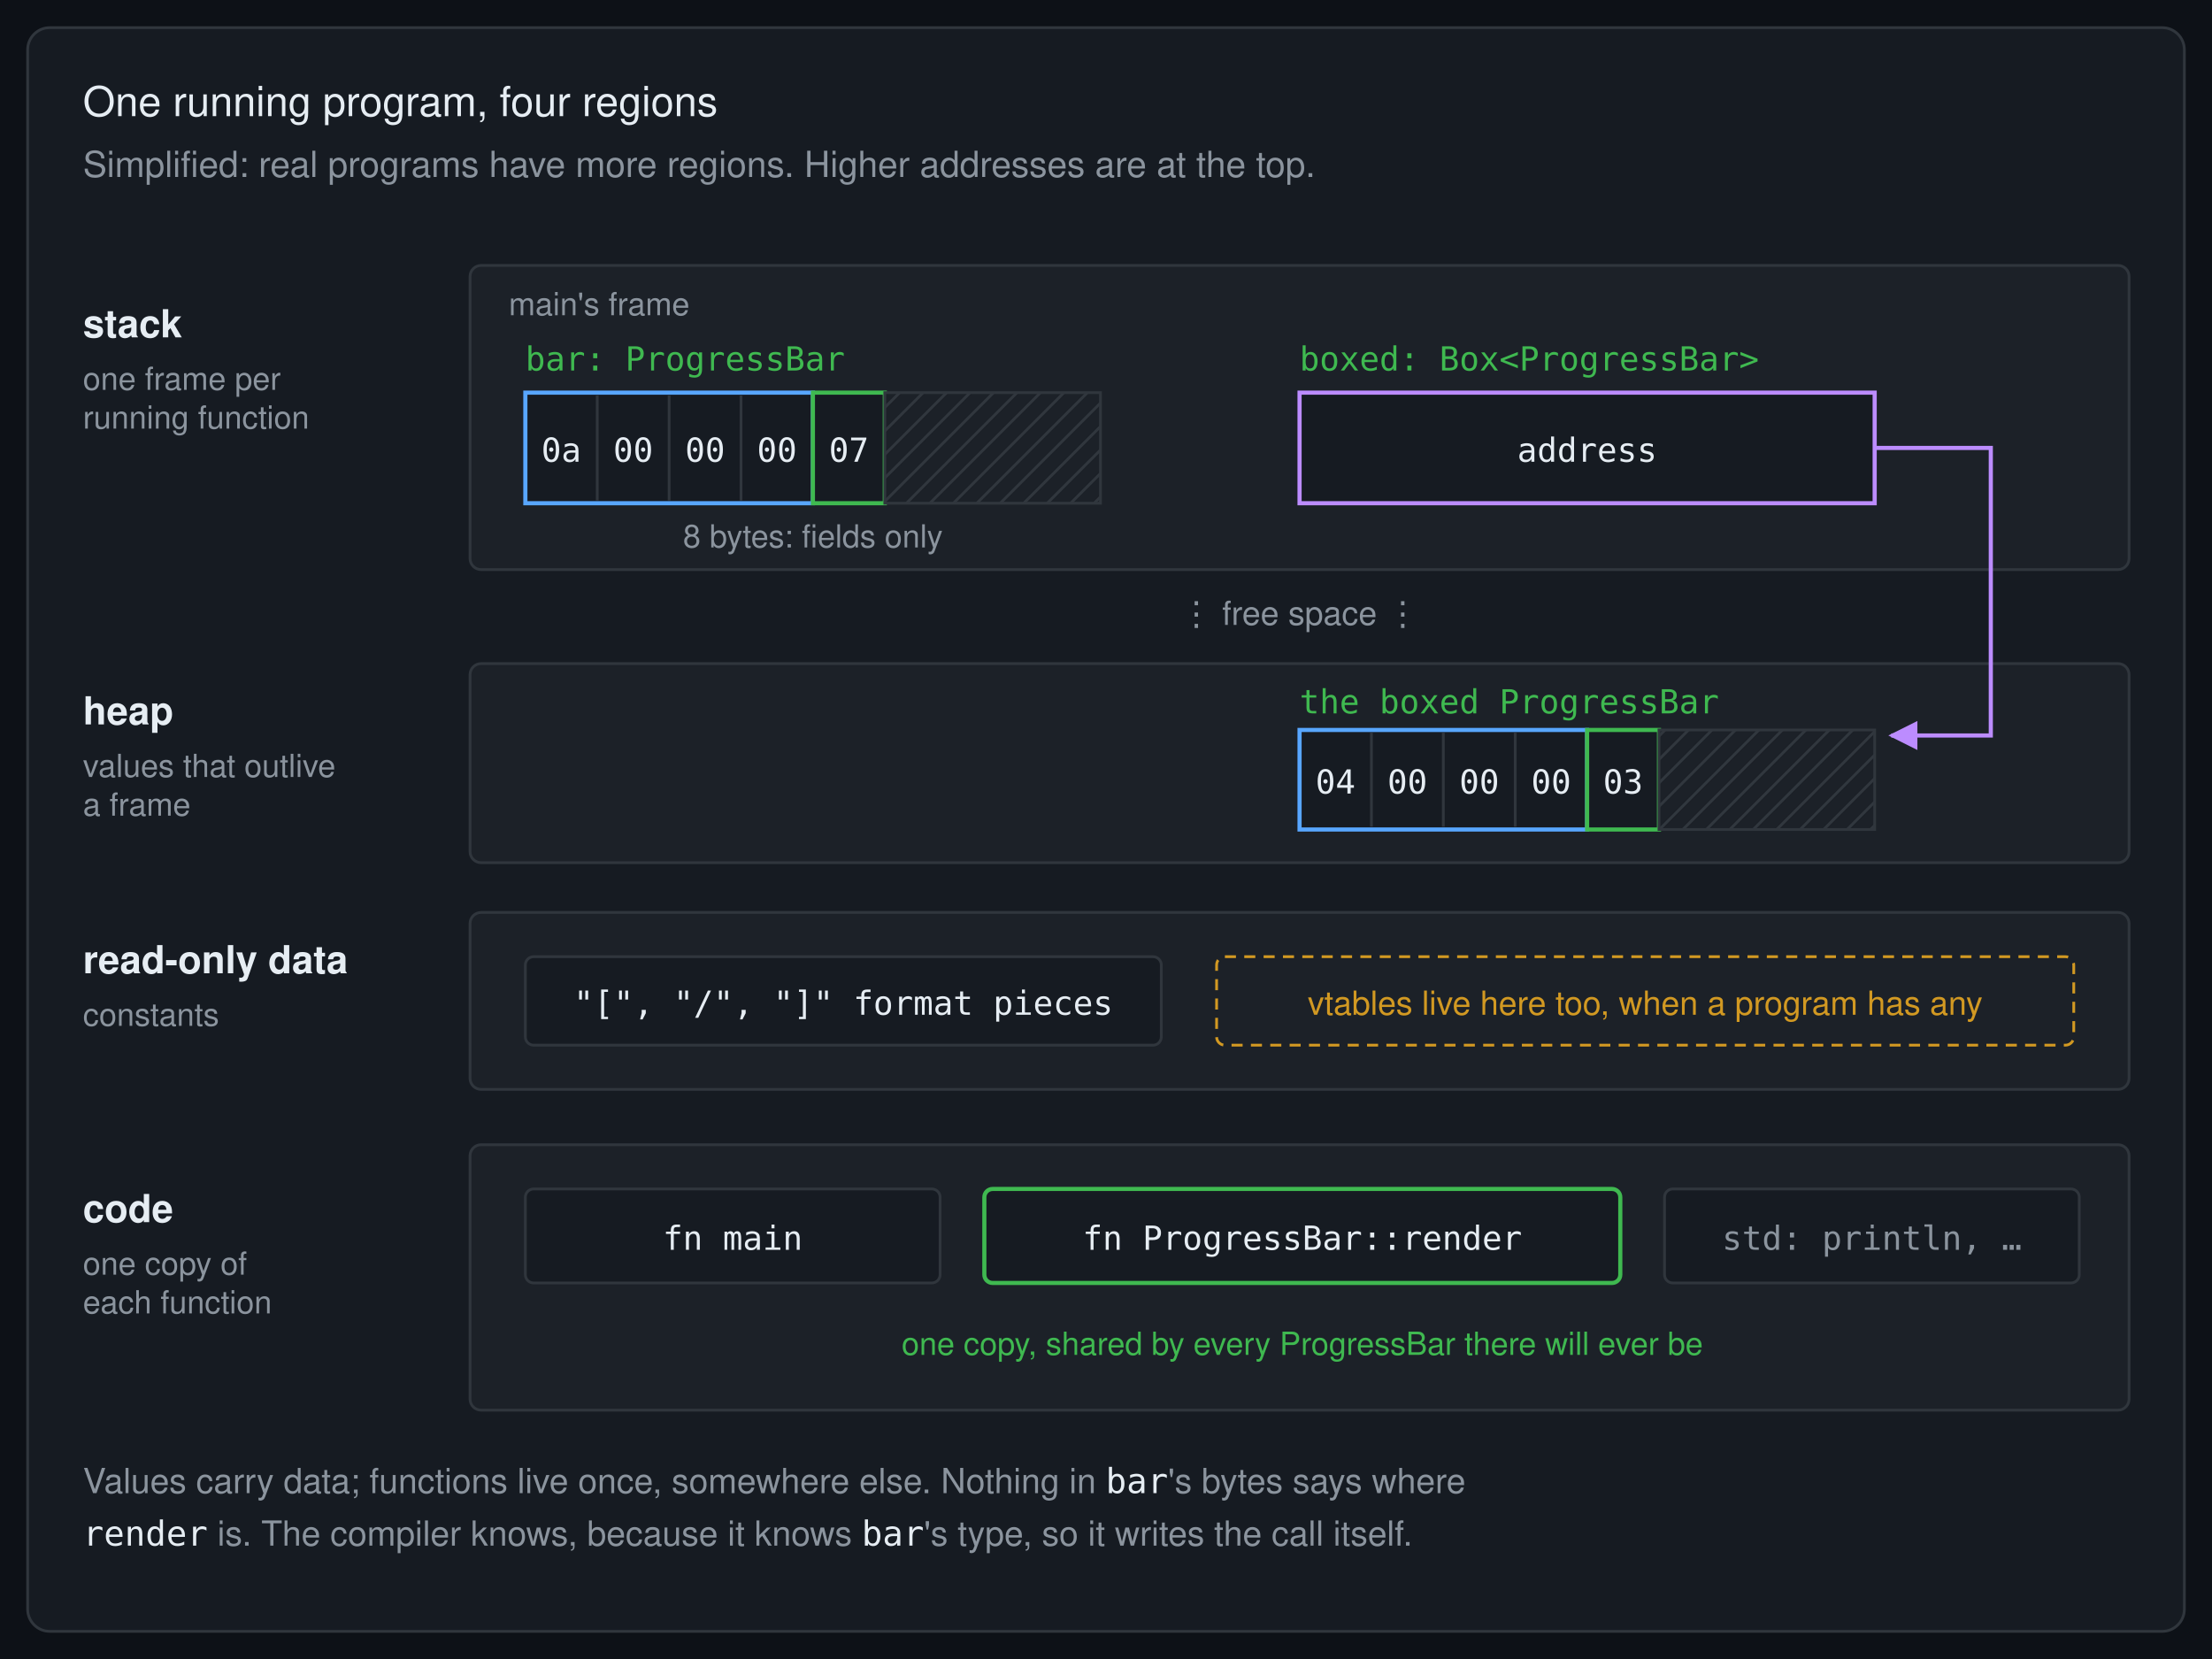
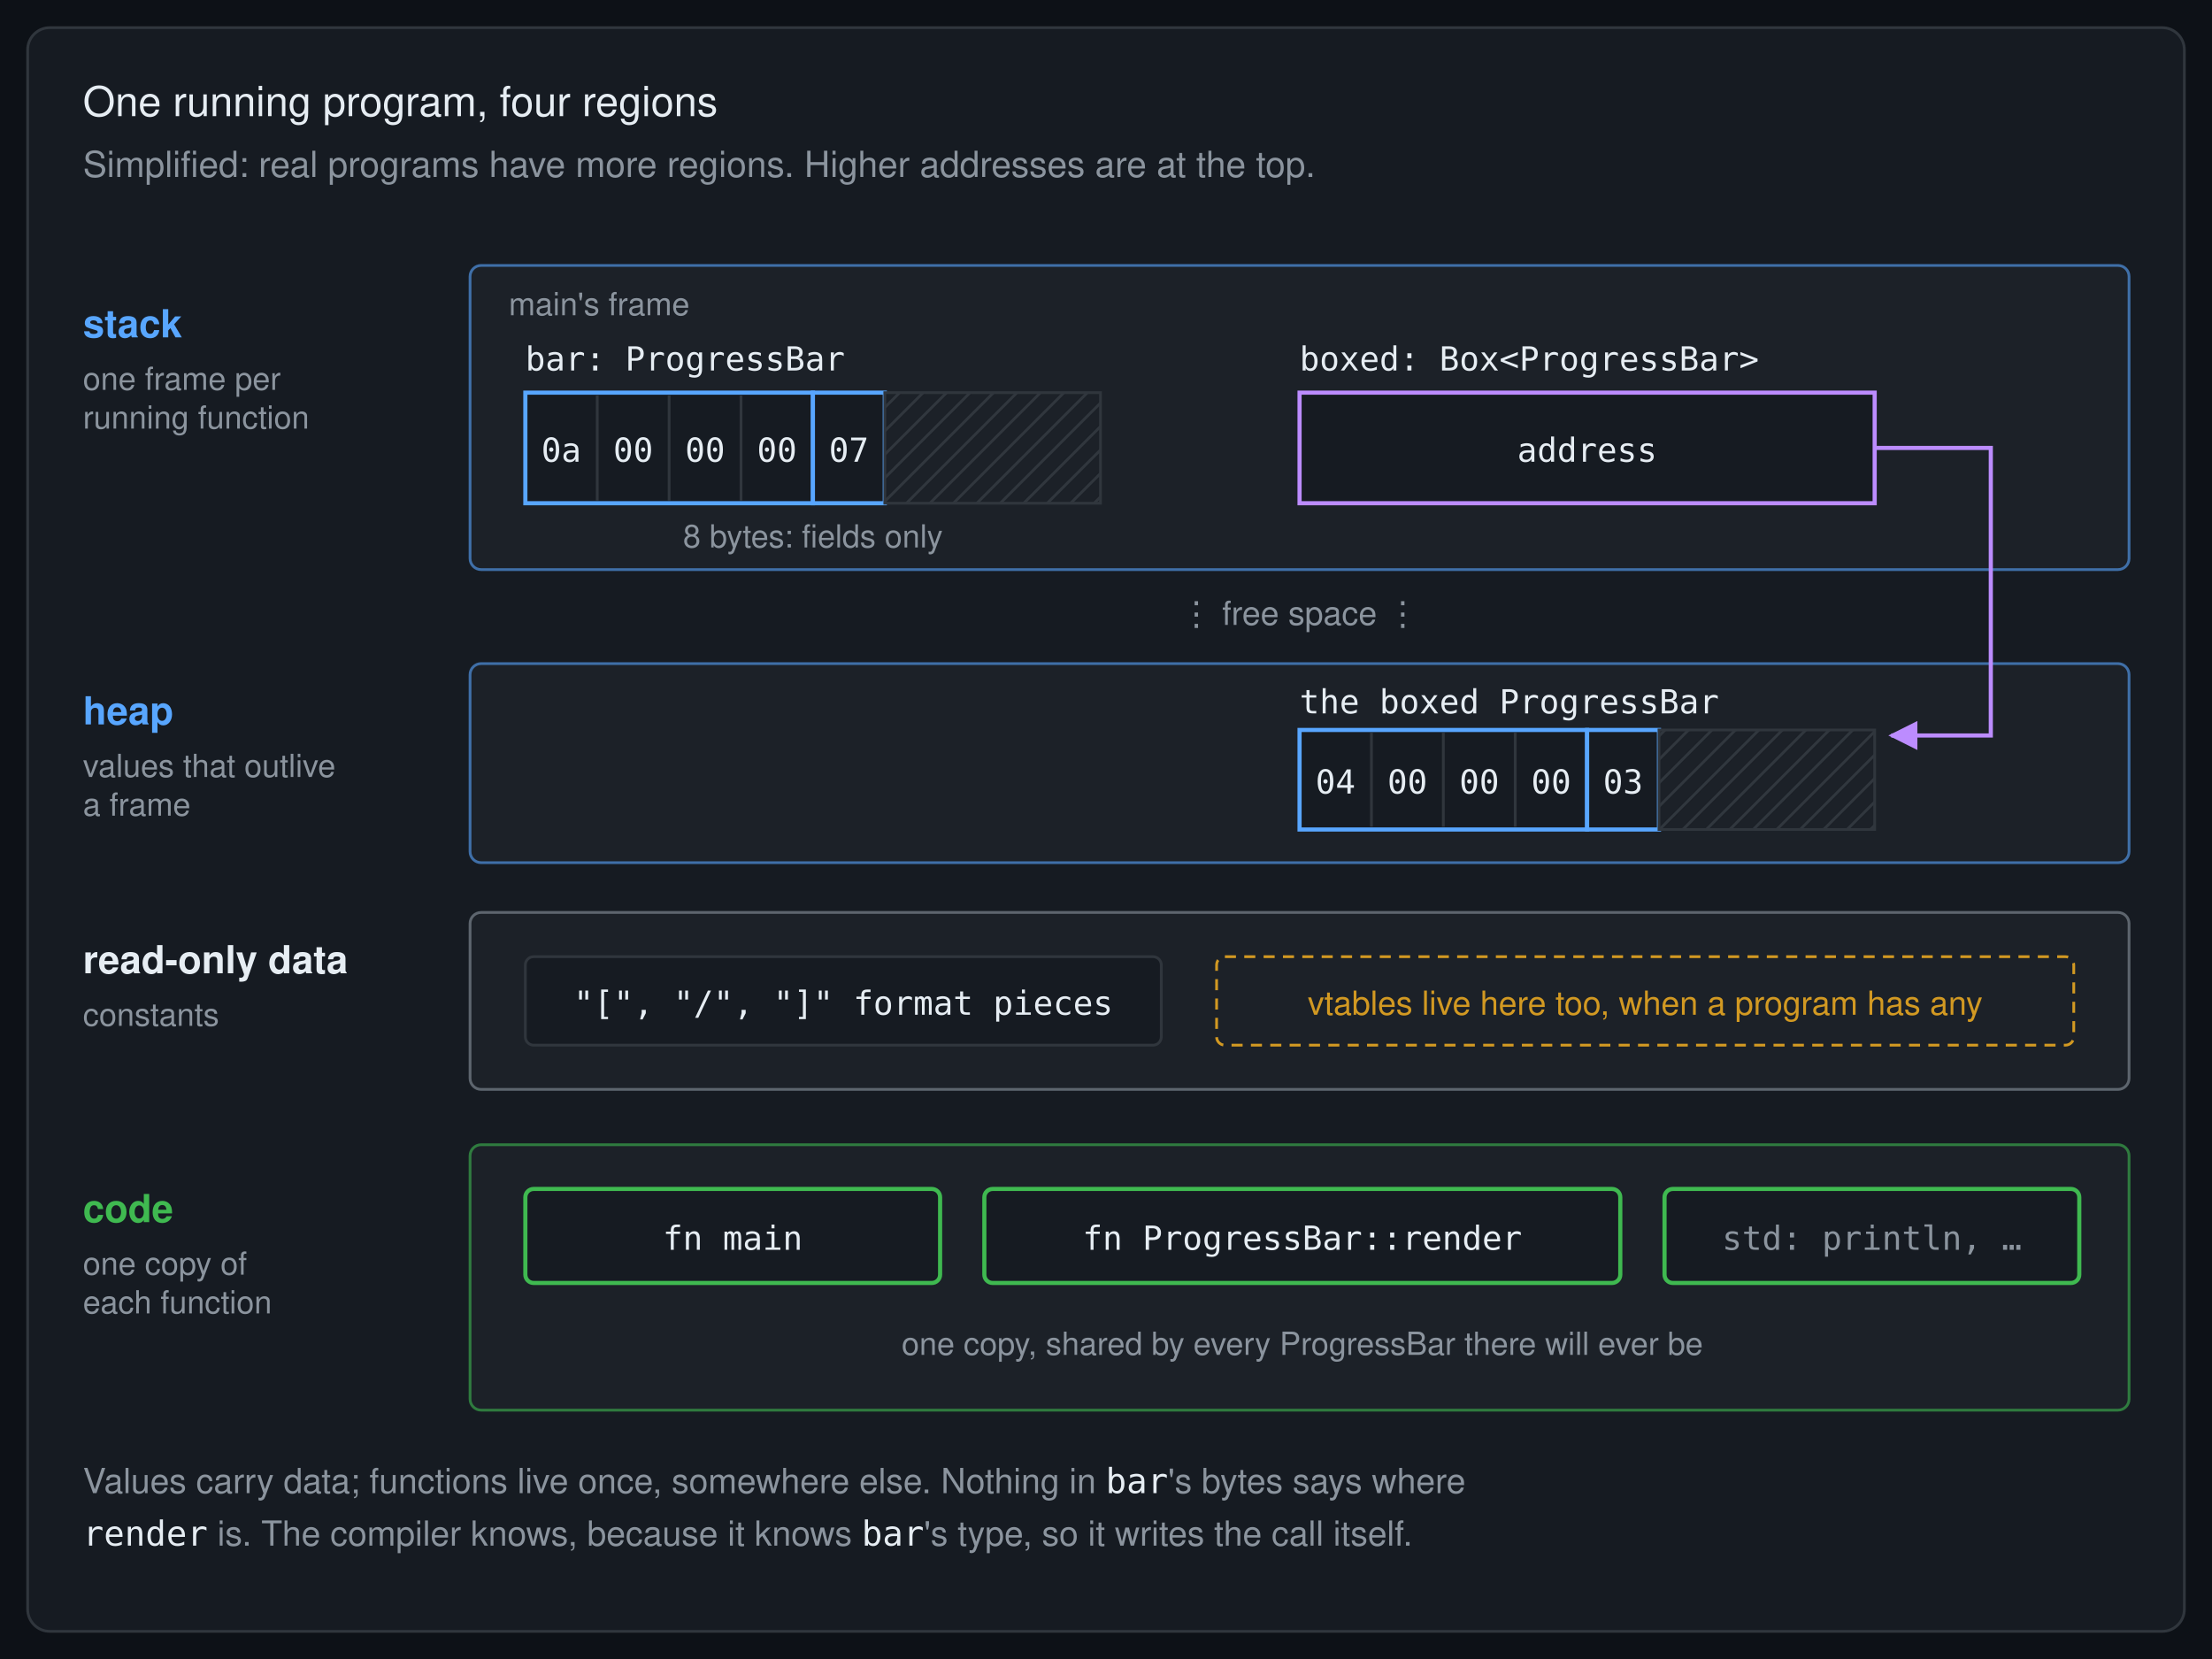
<svg xmlns="http://www.w3.org/2000/svg" viewBox="0 0 800 600" width="800" height="600" role="img" aria-labelledby="figA-title figA-desc">
  <defs>
    <style>
      text { font-family: 'JetBrains Mono', 'Fira Code', 'SF Mono', 'Cascadia Code', Menlo, Consolas, 'DejaVu Sans Mono', monospace; }
      .sans, .sans text { font-family: -apple-system, BlinkMacSystemFont, 'Segoe UI', Helvetica, Arial, sans-serif; }
    </style>
    <pattern id="fAhatch" width="6" height="6" patternUnits="userSpaceOnUse" patternTransform="rotate(45)">
      <rect width="6" height="6" fill="#1c2128" />
      <line x1="0" y1="0" x2="0" y2="6" stroke="#30363d" stroke-width="2" />
    </pattern>
    <marker id="fAarrowP" viewBox="0 0 10 10" refX="9" refY="5" markerWidth="7" markerHeight="7" orient="auto-start-reverse">
      <path d="M0,0 L10,5 L0,10 z" fill="#bc8cff" />
    </marker>
  </defs>
  <rect width="800" height="600" fill="#0d1117" />
  <rect x="10" y="10" width="780" height="580" rx="8" fill="#161b22" stroke="#30363d" />
  <text class="sans" x="30" y="42" font-size="15" fill="#e6edf3">One running program, four regions</text>
  <text class="sans" x="30" y="64" font-size="13" fill="#8b949e">Simplified: real programs have more regions. Higher addresses are at the top.</text>
  <g class="sans">
-     <text x="30" y="122" font-size="14" font-weight="bold" fill="#e6edf3">stack</text>
+     <text x="30" y="122" font-size="14" font-weight="bold" fill="#58a6ff">stack</text>
    <text x="30" y="141" font-size="11.5" fill="#8b949e">one frame per</text>
    <text x="30" y="155" font-size="11.5" fill="#8b949e">running function</text>
-     <text x="30" y="262" font-size="14" font-weight="bold" fill="#e6edf3">heap</text>
+     <text x="30" y="262" font-size="14" font-weight="bold" fill="#58a6ff">heap</text>
    <text x="30" y="281" font-size="11.5" fill="#8b949e">values that outlive</text>
    <text x="30" y="295" font-size="11.5" fill="#8b949e">a frame</text>
    <text x="30" y="352" font-size="14" font-weight="bold" fill="#e6edf3">read-only data</text>
    <text x="30" y="371" font-size="11.5" fill="#8b949e">constants</text>
-     <text x="30" y="442" font-size="14" font-weight="bold" fill="#e6edf3">code</text>
+     <text x="30" y="442" font-size="14" font-weight="bold" fill="#3fb950">code</text>
    <text x="30" y="461" font-size="11.5" fill="#8b949e">one copy of</text>
    <text x="30" y="475" font-size="11.5" fill="#8b949e">each function</text>
  </g>
-   <g fill="#1c2128" stroke="#30363d">
-     <rect x="170" y="96" width="600" height="110" rx="4" />
-     <rect x="170" y="240" width="600" height="72" rx="4" />
-     <rect x="170" y="330" width="600" height="64" rx="4" />
-     <rect x="170" y="414" width="600" height="96" rx="4" />
+   <g fill="#1c2128" stroke-opacity="0.6">
+     <rect x="170" y="96" width="600" height="110" rx="4" stroke="#58a6ff" />
+     <rect x="170" y="240" width="600" height="72" rx="4" stroke="#58a6ff" />
+     <rect x="170" y="330" width="600" height="64" rx="4" stroke="#8b949e" />
+     <rect x="170" y="414" width="600" height="96" rx="4" stroke="#3fb950" />
  </g>
  <text class="sans" x="470" y="226" font-size="12" fill="#8b949e" text-anchor="middle">⋮ free space ⋮</text>
  <text class="sans" x="184" y="114" font-size="11.5" fill="#8b949e">main's frame</text>
-   <text x="190" y="134" font-size="12" fill="#3fb950">bar: ProgressBar</text>
+   <text x="190" y="134" font-size="12" fill="#e6edf3">bar: ProgressBar</text>
  <rect x="190" y="142" width="104" height="40" fill="#161b22" stroke="#58a6ff" stroke-width="1.5" />
  <line x1="216" y1="143" x2="216" y2="181" stroke="#30363d" />
  <line x1="242" y1="143" x2="242" y2="181" stroke="#30363d" />
  <line x1="268" y1="143" x2="268" y2="181" stroke="#30363d" />
-   <rect x="294" y="142" width="26" height="40" fill="#161b22" stroke="#3fb950" stroke-width="1.5" />
+   <rect x="294" y="142" width="26" height="40" fill="#161b22" stroke="#58a6ff" stroke-width="1.5" />
  <rect x="320" y="142" width="78" height="40" fill="url(#fAhatch)" stroke="#30363d" />
  <g font-size="12" fill="#e6edf3" text-anchor="middle">
    <text x="203" y="167">0a</text>
    <text x="229" y="167">00</text>
    <text x="255" y="167">00</text>
    <text x="281" y="167">00</text>
    <text x="307" y="167">07</text>
  </g>
  <text class="sans" x="294" y="198" font-size="11.5" fill="#8b949e" text-anchor="middle">8 bytes: fields only</text>
-   <text x="470" y="134" font-size="12" fill="#3fb950">boxed: Box&lt;ProgressBar&gt;</text>
+   <text x="470" y="134" font-size="12" fill="#e6edf3">boxed: Box&lt;ProgressBar&gt;</text>
  <rect x="470" y="142" width="208" height="40" fill="#161b22" stroke="#bc8cff" stroke-width="1.5" />
  <text x="574" y="167" font-size="12" fill="#e6edf3" text-anchor="middle">address</text>
  <path d="M678 162 H720 V266 H684" fill="none" stroke="#bc8cff" stroke-width="1.5" marker-end="url(#fAarrowP)" />
-   <text x="470" y="258" font-size="12" fill="#3fb950">the boxed ProgressBar</text>
+   <text x="470" y="258" font-size="12" fill="#e6edf3">the boxed ProgressBar</text>
  <rect x="470" y="264" width="104" height="36" fill="#161b22" stroke="#58a6ff" stroke-width="1.5" />
  <line x1="496" y1="265" x2="496" y2="299" stroke="#30363d" />
  <line x1="522" y1="265" x2="522" y2="299" stroke="#30363d" />
  <line x1="548" y1="265" x2="548" y2="299" stroke="#30363d" />
-   <rect x="574" y="264" width="26" height="36" fill="#161b22" stroke="#3fb950" stroke-width="1.5" />
+   <rect x="574" y="264" width="26" height="36" fill="#161b22" stroke="#58a6ff" stroke-width="1.5" />
  <rect x="600" y="264" width="78" height="36" fill="url(#fAhatch)" stroke="#30363d" />
  <g font-size="12" fill="#e6edf3" text-anchor="middle">
    <text x="483" y="287">04</text>
    <text x="509" y="287">00</text>
    <text x="535" y="287">00</text>
    <text x="561" y="287">00</text>
    <text x="587" y="287">03</text>
  </g>
  <rect x="190" y="346" width="230" height="32" rx="3" fill="#161b22" stroke="#30363d" />
  <text x="305" y="367" font-size="12" fill="#e6edf3" text-anchor="middle">"[", "/", "]"  format pieces</text>
  <rect x="440" y="346" width="310" height="32" rx="3" fill="none" stroke="#d29922" stroke-dasharray="4 3" />
  <text class="sans" x="595" y="367" font-size="12" fill="#d29922" text-anchor="middle">vtables live here too, when a program has any</text>
-   <rect x="190" y="430" width="150" height="34" rx="3" fill="#161b22" stroke="#30363d" />
+   <rect x="190" y="430" width="150" height="34" rx="3" fill="#161b22" stroke="#3fb950" stroke-width="1.5" />
  <text x="265" y="452" font-size="12" fill="#e6edf3" text-anchor="middle">fn main</text>
  <rect x="356" y="430" width="230" height="34" rx="3" fill="#161b22" stroke="#3fb950" stroke-width="1.5" />
  <text x="471" y="452" font-size="12" fill="#e6edf3" text-anchor="middle">fn ProgressBar::render</text>
-   <rect x="602" y="430" width="150" height="34" rx="3" fill="#161b22" stroke="#30363d" />
+   <rect x="602" y="430" width="150" height="34" rx="3" fill="#161b22" stroke="#3fb950" stroke-width="1.5" />
  <text x="677" y="452" font-size="12" fill="#8b949e" text-anchor="middle">std: println, …</text>
-   <text class="sans" x="471" y="490" font-size="11.5" fill="#3fb950" text-anchor="middle">one copy, shared by every ProgressBar there will ever be</text>
+   <text class="sans" x="471" y="490" font-size="11.5" fill="#8b949e" text-anchor="middle">one copy, shared by every ProgressBar there will ever be</text>
  <text class="sans" x="30" y="540" font-size="12.5" fill="#8b949e">Values carry data; functions live once, somewhere else. Nothing in <tspan font-family="'JetBrains Mono', Menlo, Consolas, 'DejaVu Sans Mono', monospace" fill="#e6edf3">bar</tspan>'s bytes says where</text>
  <text class="sans" x="30" y="559" font-size="12.5" fill="#8b949e">
    <tspan font-family="'JetBrains Mono', Menlo, Consolas, 'DejaVu Sans Mono', monospace" fill="#e6edf3">render</tspan> is. The compiler knows, because it knows <tspan font-family="'JetBrains Mono', Menlo, Consolas, 'DejaVu Sans Mono', monospace" fill="#e6edf3">bar</tspan>'s type, so it writes the call itself.</text>
</svg>
